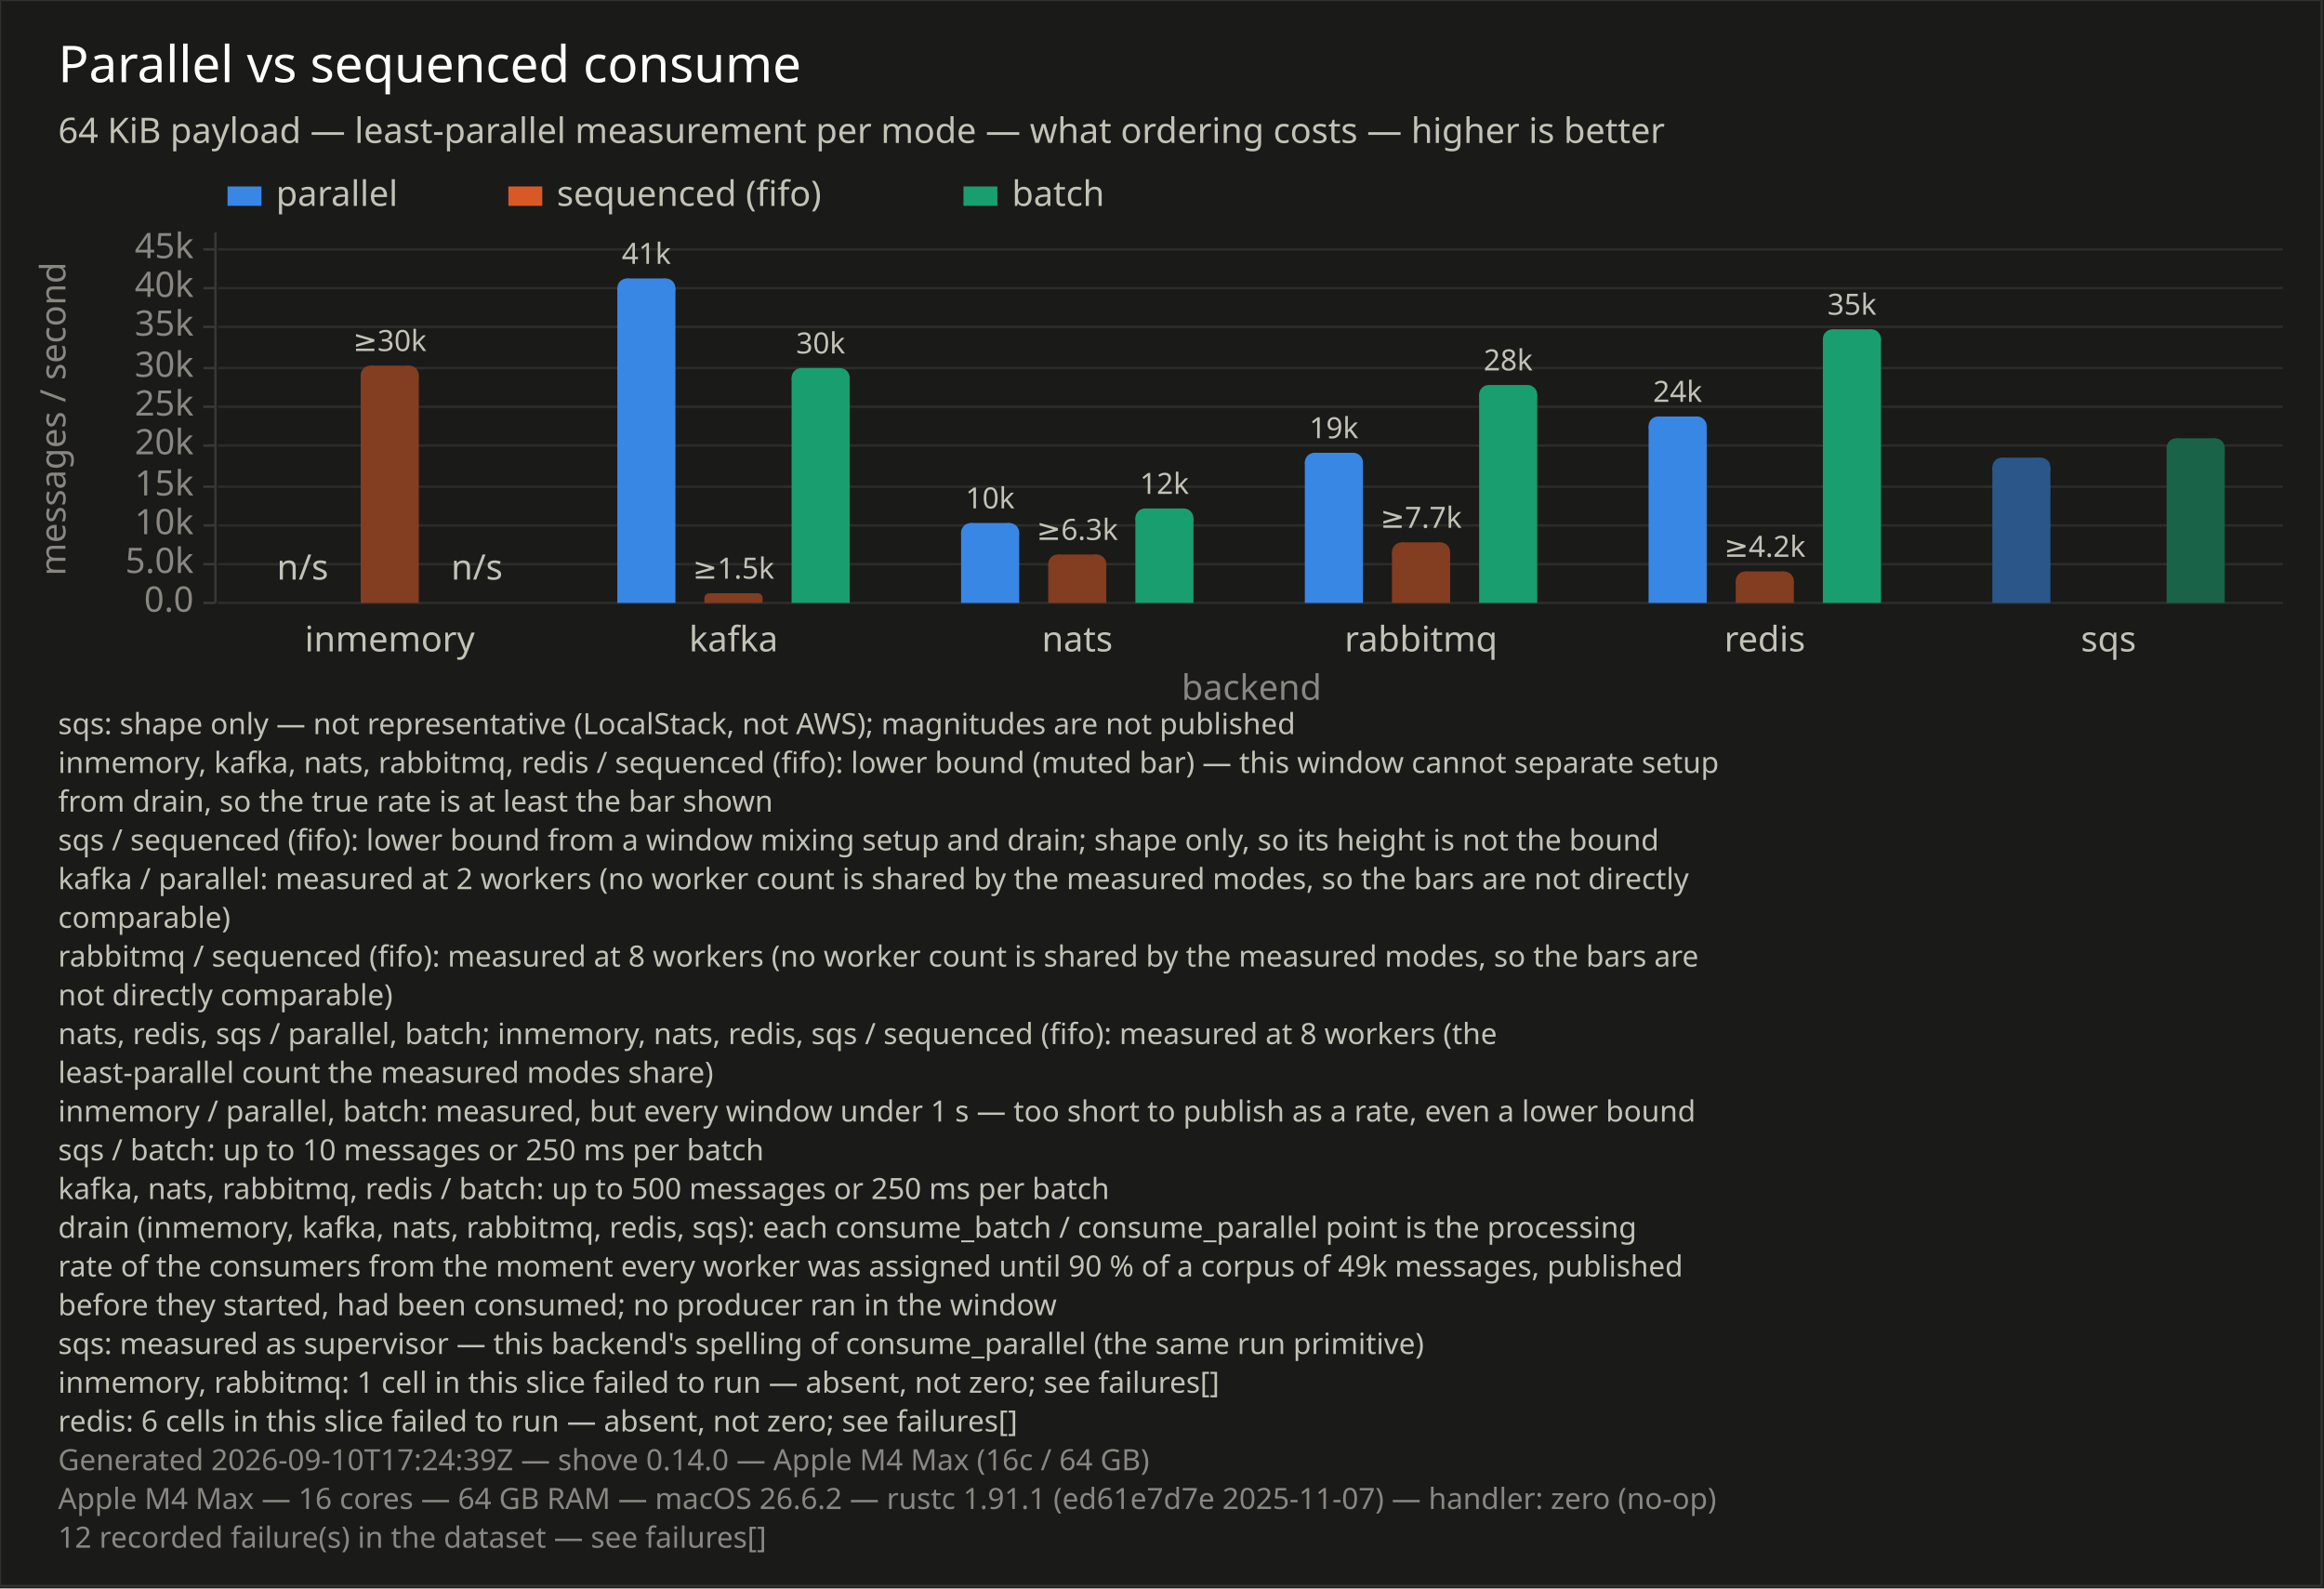
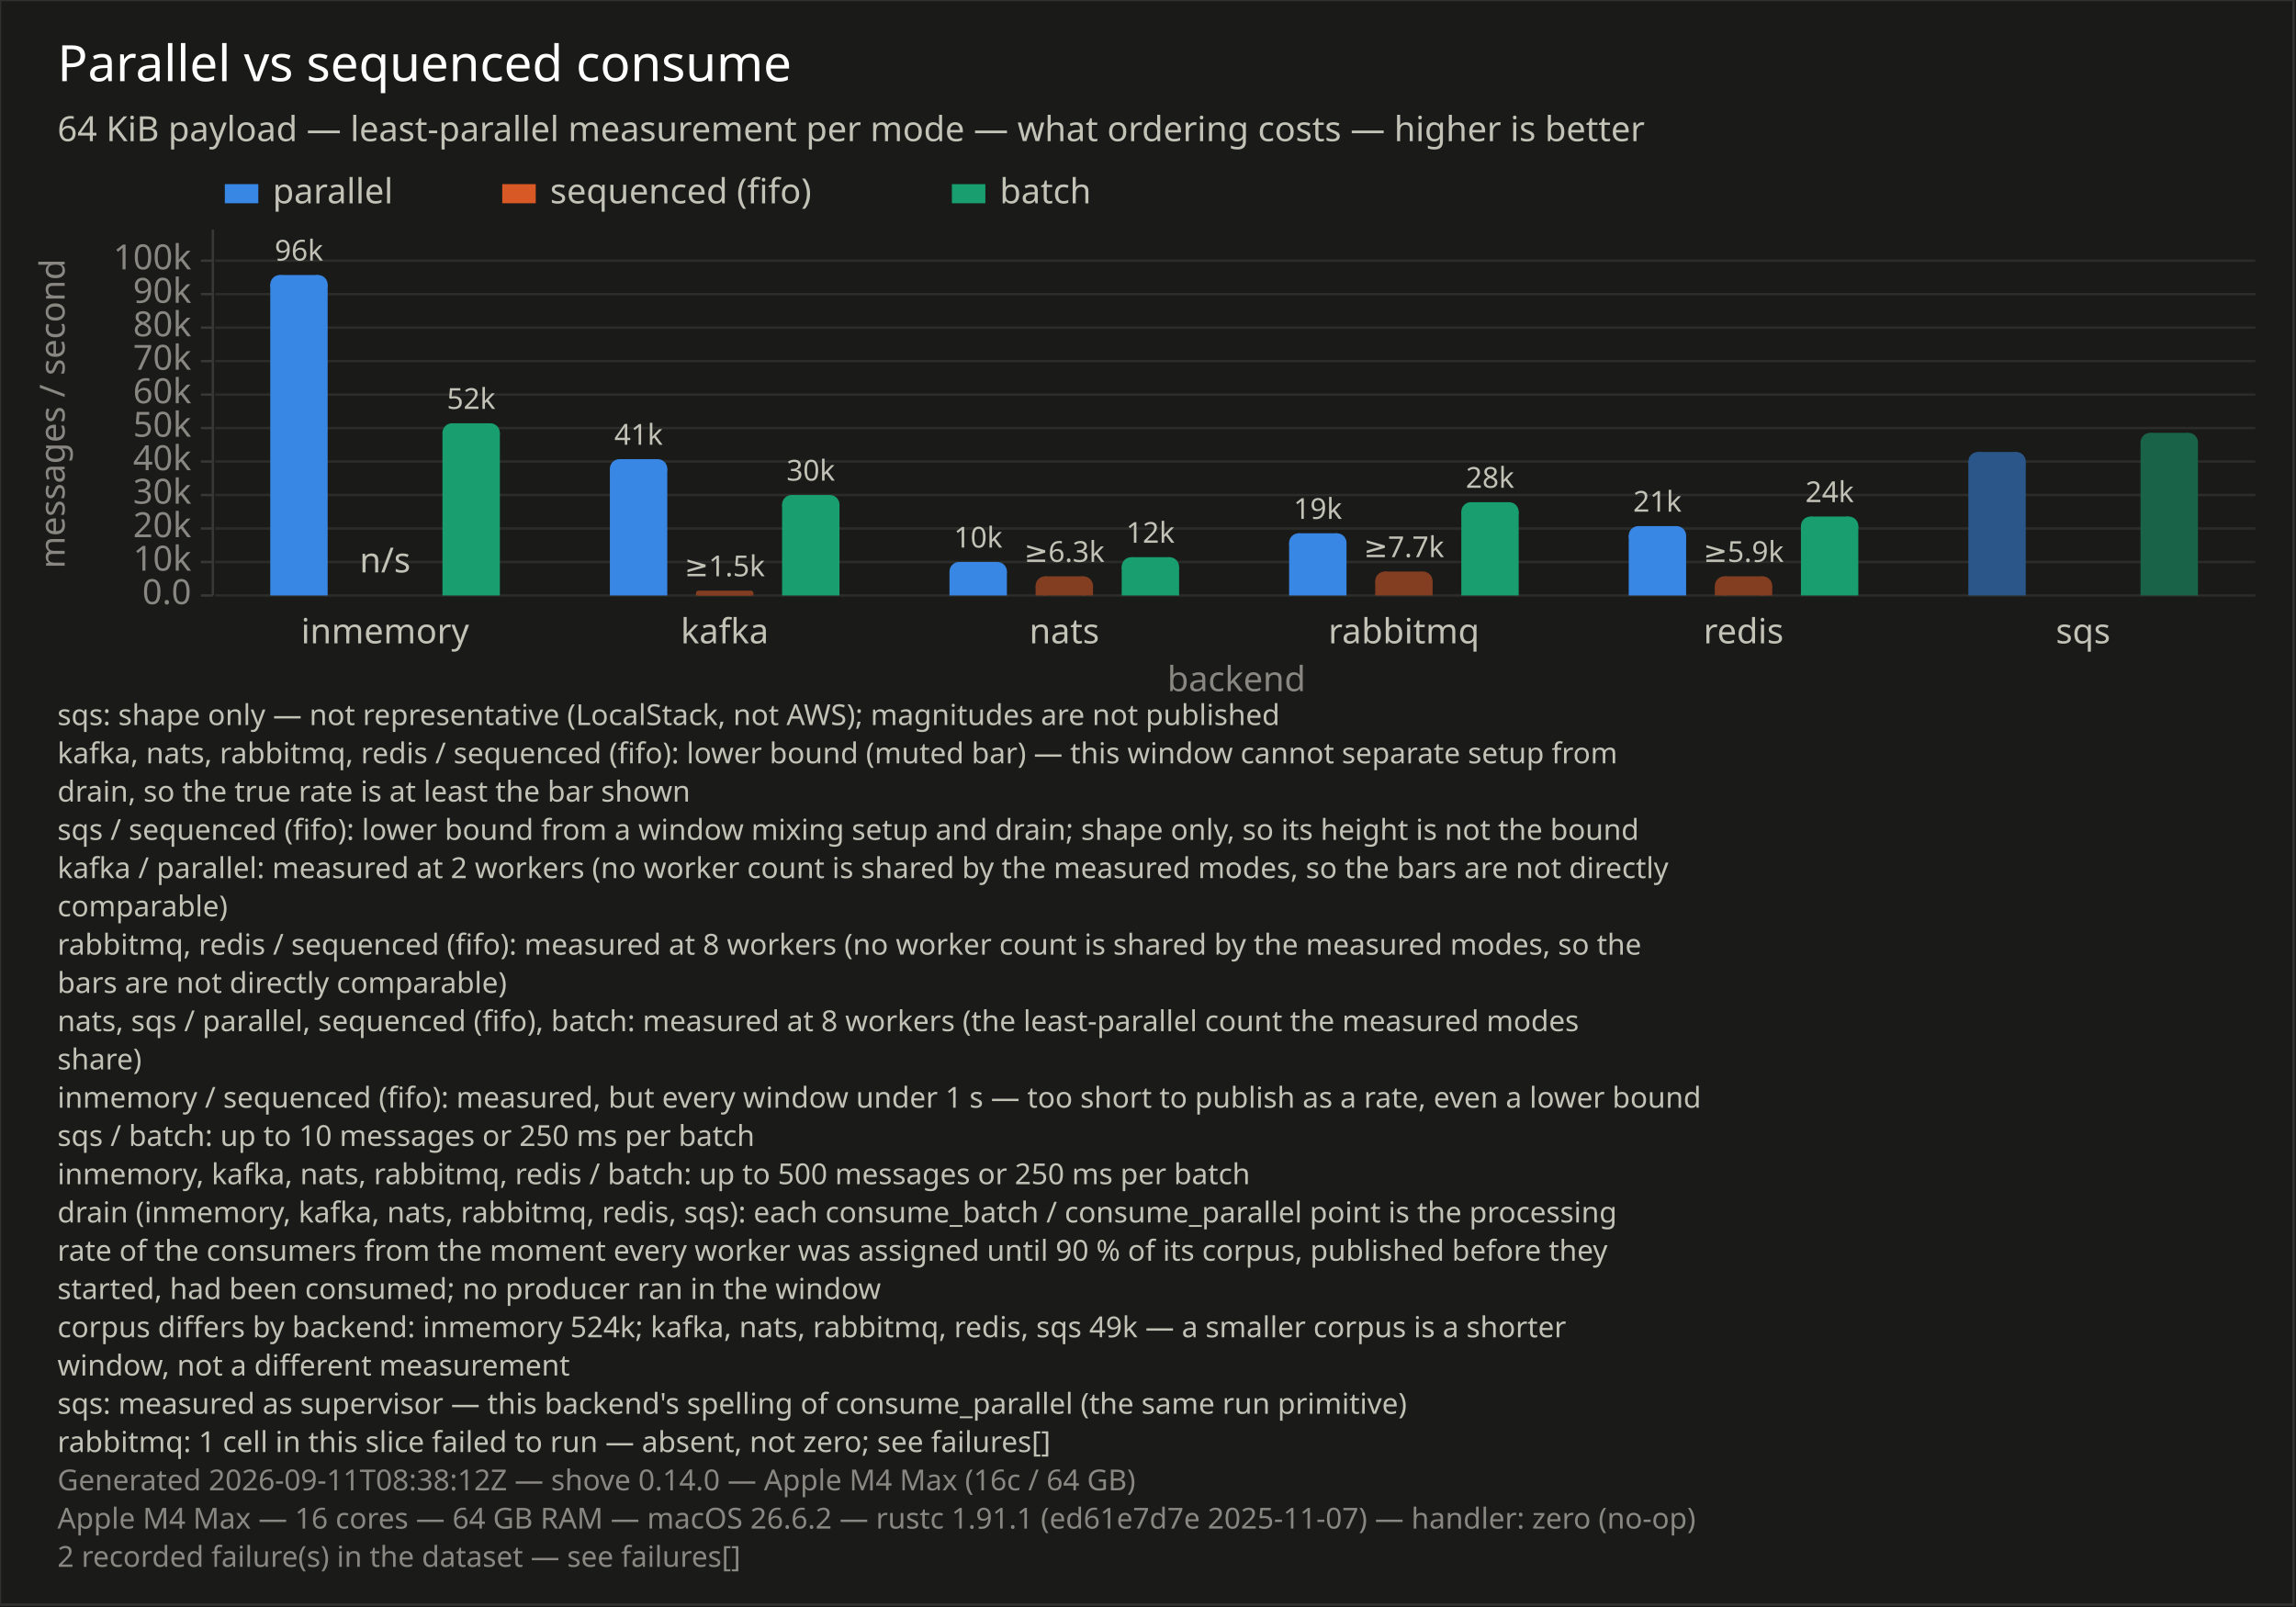
- <svg xmlns="http://www.w3.org/2000/svg" width="960" height="656" viewBox="0 0 960 656">
-   <rect x="0" y="0" width="960" height="656" opacity="1" fill="#1A1A19" stroke="none" />
-   <rect x="0" y="0" width="959" height="655" opacity="0.1" fill="none" stroke="#FFFFFF" />
+ <svg xmlns="http://www.w3.org/2000/svg" width="960" height="672" viewBox="0 0 960 672">
+   <rect x="0" y="0" width="960" height="672" opacity="1" fill="#1A1A19" stroke="none" />
+   <rect x="0" y="0" width="959" height="671" opacity="0.1" fill="none" stroke="#FFFFFF" />
  <text x="24" y="18" dy="0.76em" text-anchor="start" font-family="sans-serif" font-size="20.968" opacity="1" fill="#FFFFFF">
Parallel vs sequenced consume
</text>
  <text x="24" y="48" dy="0.76em" text-anchor="start" font-family="sans-serif" font-size="14.516" opacity="1" fill="#C3C2B7">
64 KiB payload — least-parallel measurement per mode — what ordering costs — higher is better
</text>
  <text x="24" y="294" dy="0.76em" text-anchor="start" font-family="sans-serif" font-size="12.097" opacity="1" fill="#C3C2B7">
sqs: shape only — not representative (LocalStack, not AWS); magnitudes are not published
</text>
  <text x="24" y="310" dy="0.76em" text-anchor="start" font-family="sans-serif" font-size="12.097" opacity="1" fill="#C3C2B7">
- inmemory, kafka, nats, rabbitmq, redis / sequenced (fifo): lower bound (muted bar) — this window cannot separate setup
+ kafka, nats, rabbitmq, redis / sequenced (fifo): lower bound (muted bar) — this window cannot separate setup from
</text>
  <text x="24" y="326" dy="0.76em" text-anchor="start" font-family="sans-serif" font-size="12.097" opacity="1" fill="#C3C2B7">
- from drain, so the true rate is at least the bar shown
+ drain, so the true rate is at least the bar shown
</text>
  <text x="24" y="342" dy="0.76em" text-anchor="start" font-family="sans-serif" font-size="12.097" opacity="1" fill="#C3C2B7">
sqs / sequenced (fifo): lower bound from a window mixing setup and drain; shape only, so its height is not the bound
</text>
  <text x="24" y="358" dy="0.76em" text-anchor="start" font-family="sans-serif" font-size="12.097" opacity="1" fill="#C3C2B7">
kafka / parallel: measured at 2 workers (no worker count is shared by the measured modes, so the bars are not directly
</text>
  <text x="24" y="374" dy="0.76em" text-anchor="start" font-family="sans-serif" font-size="12.097" opacity="1" fill="#C3C2B7">
comparable)
</text>
  <text x="24" y="390" dy="0.76em" text-anchor="start" font-family="sans-serif" font-size="12.097" opacity="1" fill="#C3C2B7">
- rabbitmq / sequenced (fifo): measured at 8 workers (no worker count is shared by the measured modes, so the bars are
+ rabbitmq, redis / sequenced (fifo): measured at 8 workers (no worker count is shared by the measured modes, so the
</text>
  <text x="24" y="406" dy="0.76em" text-anchor="start" font-family="sans-serif" font-size="12.097" opacity="1" fill="#C3C2B7">
- not directly comparable)
+ bars are not directly comparable)
</text>
  <text x="24" y="422" dy="0.76em" text-anchor="start" font-family="sans-serif" font-size="12.097" opacity="1" fill="#C3C2B7">
- nats, redis, sqs / parallel, batch; inmemory, nats, redis, sqs / sequenced (fifo): measured at 8 workers (the
+ nats, sqs / parallel, sequenced (fifo), batch: measured at 8 workers (the least-parallel count the measured modes
</text>
  <text x="24" y="438" dy="0.76em" text-anchor="start" font-family="sans-serif" font-size="12.097" opacity="1" fill="#C3C2B7">
- least-parallel count the measured modes share)
+ share)
</text>
  <text x="24" y="454" dy="0.76em" text-anchor="start" font-family="sans-serif" font-size="12.097" opacity="1" fill="#C3C2B7">
- inmemory / parallel, batch: measured, but every window under 1 s — too short to publish as a rate, even a lower bound
+ inmemory / sequenced (fifo): measured, but every window under 1 s — too short to publish as a rate, even a lower bound
</text>
  <text x="24" y="470" dy="0.76em" text-anchor="start" font-family="sans-serif" font-size="12.097" opacity="1" fill="#C3C2B7">
sqs / batch: up to 10 messages or 250 ms per batch
</text>
  <text x="24" y="486" dy="0.76em" text-anchor="start" font-family="sans-serif" font-size="12.097" opacity="1" fill="#C3C2B7">
- kafka, nats, rabbitmq, redis / batch: up to 500 messages or 250 ms per batch
+ inmemory, kafka, nats, rabbitmq, redis / batch: up to 500 messages or 250 ms per batch
</text>
  <text x="24" y="502" dy="0.76em" text-anchor="start" font-family="sans-serif" font-size="12.097" opacity="1" fill="#C3C2B7">
drain (inmemory, kafka, nats, rabbitmq, redis, sqs): each consume_batch / consume_parallel point is the processing
</text>
  <text x="24" y="518" dy="0.76em" text-anchor="start" font-family="sans-serif" font-size="12.097" opacity="1" fill="#C3C2B7">
- rate of the consumers from the moment every worker was assigned until 90 % of a corpus of 49k messages, published
+ rate of the consumers from the moment every worker was assigned until 90 % of its corpus, published before they
</text>
  <text x="24" y="534" dy="0.76em" text-anchor="start" font-family="sans-serif" font-size="12.097" opacity="1" fill="#C3C2B7">
- before they started, had been consumed; no producer ran in the window
+ started, had been consumed; no producer ran in the window
</text>
  <text x="24" y="550" dy="0.76em" text-anchor="start" font-family="sans-serif" font-size="12.097" opacity="1" fill="#C3C2B7">
+ corpus differs by backend: inmemory 524k; kafka, nats, rabbitmq, redis, sqs 49k — a smaller corpus is a shorter
+ </text>
+   <text x="24" y="566" dy="0.76em" text-anchor="start" font-family="sans-serif" font-size="12.097" opacity="1" fill="#C3C2B7">
+ window, not a different measurement
+ </text>
+   <text x="24" y="582" dy="0.76em" text-anchor="start" font-family="sans-serif" font-size="12.097" opacity="1" fill="#C3C2B7">
sqs: measured as supervisor — this backend's spelling of consume_parallel (the same run primitive)
</text>
-   <text x="24" y="566" dy="0.76em" text-anchor="start" font-family="sans-serif" font-size="12.097" opacity="1" fill="#C3C2B7">
- inmemory, rabbitmq: 1 cell in this slice failed to run — absent, not zero; see failures[]
- </text>
-   <text x="24" y="582" dy="0.76em" text-anchor="start" font-family="sans-serif" font-size="12.097" opacity="1" fill="#C3C2B7">
- redis: 6 cells in this slice failed to run — absent, not zero; see failures[]
- </text>
-   <text x="24" y="598" dy="0.76em" text-anchor="start" font-family="sans-serif" font-size="12.097" opacity="1" fill="#898781">
- Generated 2026-09-10T17:24:39Z — shove 0.14.0 — Apple M4 Max (16c / 64 GB)
+   <text x="24" y="598" dy="0.76em" text-anchor="start" font-family="sans-serif" font-size="12.097" opacity="1" fill="#C3C2B7">
+ rabbitmq: 1 cell in this slice failed to run — absent, not zero; see failures[]
</text>
  <text x="24" y="614" dy="0.76em" text-anchor="start" font-family="sans-serif" font-size="12.097" opacity="1" fill="#898781">
+ Generated 2026-09-11T08:38:12Z — shove 0.14.0 — Apple M4 Max (16c / 64 GB)
+ </text>
+   <text x="24" y="630" dy="0.76em" text-anchor="start" font-family="sans-serif" font-size="12.097" opacity="1" fill="#898781">
Apple M4 Max — 16 cores — 64 GB RAM — macOS 26.6.2 — rustc 1.91.1 (ed61e7d7e 2025-11-07) — handler: zero (no-op)
</text>
-   <text x="24" y="630" dy="0.76em" text-anchor="start" font-family="sans-serif" font-size="12.097" opacity="1" fill="#898781">
- 12 recorded failure(s) in the dataset — see failures[]
+   <text x="24" y="646" dy="0.76em" text-anchor="start" font-family="sans-serif" font-size="12.097" opacity="1" fill="#898781">
+ 2 recorded failure(s) in the dataset — see failures[]
</text>
  <text x="16" y="173" dy="0.76em" text-anchor="middle" font-family="sans-serif" font-size="14.516" opacity="1" fill="#898781" transform="rotate(270, 16, 173)">
messages / second
</text>
  <line opacity="1" stroke="#2C2C2A" stroke-width="1" x1="90" y1="249" x2="943" y2="249" />
-   <line opacity="1" stroke="#2C2C2A" stroke-width="1" x1="90" y1="233" x2="943" y2="233" />
-   <line opacity="1" stroke="#2C2C2A" stroke-width="1" x1="90" y1="217" x2="943" y2="217" />
-   <line opacity="1" stroke="#2C2C2A" stroke-width="1" x1="90" y1="201" x2="943" y2="201" />
-   <line opacity="1" stroke="#2C2C2A" stroke-width="1" x1="90" y1="184" x2="943" y2="184" />
-   <line opacity="1" stroke="#2C2C2A" stroke-width="1" x1="90" y1="168" x2="943" y2="168" />
-   <line opacity="1" stroke="#2C2C2A" stroke-width="1" x1="90" y1="152" x2="943" y2="152" />
-   <line opacity="1" stroke="#2C2C2A" stroke-width="1" x1="90" y1="135" x2="943" y2="135" />
-   <line opacity="1" stroke="#2C2C2A" stroke-width="1" x1="90" y1="119" x2="943" y2="119" />
-   <line opacity="1" stroke="#2C2C2A" stroke-width="1" x1="90" y1="103" x2="943" y2="103" />
+   <line opacity="1" stroke="#2C2C2A" stroke-width="1" x1="90" y1="235" x2="943" y2="235" />
+   <line opacity="1" stroke="#2C2C2A" stroke-width="1" x1="90" y1="221" x2="943" y2="221" />
+   <line opacity="1" stroke="#2C2C2A" stroke-width="1" x1="90" y1="207" x2="943" y2="207" />
+   <line opacity="1" stroke="#2C2C2A" stroke-width="1" x1="90" y1="193" x2="943" y2="193" />
+   <line opacity="1" stroke="#2C2C2A" stroke-width="1" x1="90" y1="179" x2="943" y2="179" />
+   <line opacity="1" stroke="#2C2C2A" stroke-width="1" x1="90" y1="165" x2="943" y2="165" />
+   <line opacity="1" stroke="#2C2C2A" stroke-width="1" x1="90" y1="151" x2="943" y2="151" />
+   <line opacity="1" stroke="#2C2C2A" stroke-width="1" x1="90" y1="137" x2="943" y2="137" />
+   <line opacity="1" stroke="#2C2C2A" stroke-width="1" x1="90" y1="123" x2="943" y2="123" />
+   <line opacity="1" stroke="#2C2C2A" stroke-width="1" x1="90" y1="109" x2="943" y2="109" />
  <polyline fill="none" opacity="1" stroke="#383835" stroke-width="1" points="89,96 89,249 " />
  <text x="80" y="249" dy="0.5ex" text-anchor="end" font-family="sans-serif" font-size="14.516" opacity="1" fill="#898781">
0.0
</text>
  <polyline fill="none" opacity="1" stroke="#383835" stroke-width="1" points="84,249 89,249 " />
-   <text x="80" y="233" dy="0.5ex" text-anchor="end" font-family="sans-serif" font-size="14.516" opacity="1" fill="#898781">
- 5.0k
- </text>
-   <polyline fill="none" opacity="1" stroke="#383835" stroke-width="1" points="84,233 89,233 " />
-   <text x="80" y="217" dy="0.5ex" text-anchor="end" font-family="sans-serif" font-size="14.516" opacity="1" fill="#898781">
+   <text x="80" y="235" dy="0.5ex" text-anchor="end" font-family="sans-serif" font-size="14.516" opacity="1" fill="#898781">
10k
</text>
-   <polyline fill="none" opacity="1" stroke="#383835" stroke-width="1" points="84,217 89,217 " />
-   <text x="80" y="201" dy="0.5ex" text-anchor="end" font-family="sans-serif" font-size="14.516" opacity="1" fill="#898781">
- 15k
- </text>
-   <polyline fill="none" opacity="1" stroke="#383835" stroke-width="1" points="84,201 89,201 " />
-   <text x="80" y="184" dy="0.5ex" text-anchor="end" font-family="sans-serif" font-size="14.516" opacity="1" fill="#898781">
+   <polyline fill="none" opacity="1" stroke="#383835" stroke-width="1" points="84,235 89,235 " />
+   <text x="80" y="221" dy="0.5ex" text-anchor="end" font-family="sans-serif" font-size="14.516" opacity="1" fill="#898781">
20k
</text>
-   <polyline fill="none" opacity="1" stroke="#383835" stroke-width="1" points="84,184 89,184 " />
-   <text x="80" y="168" dy="0.5ex" text-anchor="end" font-family="sans-serif" font-size="14.516" opacity="1" fill="#898781">
- 25k
- </text>
-   <polyline fill="none" opacity="1" stroke="#383835" stroke-width="1" points="84,168 89,168 " />
-   <text x="80" y="152" dy="0.5ex" text-anchor="end" font-family="sans-serif" font-size="14.516" opacity="1" fill="#898781">
+   <polyline fill="none" opacity="1" stroke="#383835" stroke-width="1" points="84,221 89,221 " />
+   <text x="80" y="207" dy="0.5ex" text-anchor="end" font-family="sans-serif" font-size="14.516" opacity="1" fill="#898781">
30k
</text>
-   <polyline fill="none" opacity="1" stroke="#383835" stroke-width="1" points="84,152 89,152 " />
-   <text x="80" y="135" dy="0.5ex" text-anchor="end" font-family="sans-serif" font-size="14.516" opacity="1" fill="#898781">
- 35k
- </text>
-   <polyline fill="none" opacity="1" stroke="#383835" stroke-width="1" points="84,135 89,135 " />
-   <text x="80" y="119" dy="0.5ex" text-anchor="end" font-family="sans-serif" font-size="14.516" opacity="1" fill="#898781">
+   <polyline fill="none" opacity="1" stroke="#383835" stroke-width="1" points="84,207 89,207 " />
+   <text x="80" y="193" dy="0.5ex" text-anchor="end" font-family="sans-serif" font-size="14.516" opacity="1" fill="#898781">
40k
</text>
-   <polyline fill="none" opacity="1" stroke="#383835" stroke-width="1" points="84,119 89,119 " />
-   <text x="80" y="103" dy="0.5ex" text-anchor="end" font-family="sans-serif" font-size="14.516" opacity="1" fill="#898781">
- 45k
- </text>
-   <polyline fill="none" opacity="1" stroke="#383835" stroke-width="1" points="84,103 89,103 " />
-   <text x="125" y="243" dy="-0.5ex" text-anchor="middle" font-family="sans-serif" font-size="14.516" opacity="1" fill="#C3C2B7">
+   <polyline fill="none" opacity="1" stroke="#383835" stroke-width="1" points="84,193 89,193 " />
+   <text x="80" y="179" dy="0.5ex" text-anchor="end" font-family="sans-serif" font-size="14.516" opacity="1" fill="#898781">
+ 50k
+ </text>
+   <polyline fill="none" opacity="1" stroke="#383835" stroke-width="1" points="84,179 89,179 " />
+   <text x="80" y="165" dy="0.5ex" text-anchor="end" font-family="sans-serif" font-size="14.516" opacity="1" fill="#898781">
+ 60k
+ </text>
+   <polyline fill="none" opacity="1" stroke="#383835" stroke-width="1" points="84,165 89,165 " />
+   <text x="80" y="151" dy="0.5ex" text-anchor="end" font-family="sans-serif" font-size="14.516" opacity="1" fill="#898781">
+ 70k
+ </text>
+   <polyline fill="none" opacity="1" stroke="#383835" stroke-width="1" points="84,151 89,151 " />
+   <text x="80" y="137" dy="0.5ex" text-anchor="end" font-family="sans-serif" font-size="14.516" opacity="1" fill="#898781">
+ 80k
+ </text>
+   <polyline fill="none" opacity="1" stroke="#383835" stroke-width="1" points="84,137 89,137 " />
+   <text x="80" y="123" dy="0.5ex" text-anchor="end" font-family="sans-serif" font-size="14.516" opacity="1" fill="#898781">
+ 90k
+ </text>
+   <polyline fill="none" opacity="1" stroke="#383835" stroke-width="1" points="84,123 89,123 " />
+   <text x="80" y="109" dy="0.5ex" text-anchor="end" font-family="sans-serif" font-size="14.516" opacity="1" fill="#898781">
+ 100k
+ </text>
+   <polyline fill="none" opacity="1" stroke="#383835" stroke-width="1" points="84,109 89,109 " />
+   <rect x="113" y="119" width="24" height="130" opacity="1" fill="#3987E5" stroke="none" />
+   <rect x="117" y="115" width="16" height="5" opacity="1" fill="#3987E5" stroke="none" />
+   <circle cx="117" cy="119" r="4" opacity="1" fill="#3987E5" stroke="none" stroke-width="0" />
+   <circle cx="133" cy="119" r="4" opacity="1" fill="#3987E5" stroke="none" stroke-width="0" />
+   <text x="125" y="112" dy="-0.5ex" text-anchor="middle" font-family="sans-serif" font-size="12.097" opacity="1" fill="#C3C2B7">
+ 96k
+ </text>
+   <text x="161" y="243" dy="-0.5ex" text-anchor="middle" font-family="sans-serif" font-size="14.516" opacity="1" fill="#C3C2B7">
n/s
</text>
-   <rect x="149" y="155" width="24" height="94" opacity="1" fill="#833D20" stroke="none" />
-   <rect x="153" y="151" width="16" height="5" opacity="1" fill="#833D20" stroke="none" />
-   <circle cx="153" cy="155" r="4" opacity="1" fill="#833D20" stroke="none" stroke-width="0" />
-   <circle cx="169" cy="155" r="4" opacity="1" fill="#833D20" stroke="none" stroke-width="0" />
-   <text x="161" y="148" dy="-0.5ex" text-anchor="middle" font-family="sans-serif" font-size="12.097" opacity="1" fill="#C3C2B7">
- ≥30k
- </text>
-   <text x="197" y="243" dy="-0.5ex" text-anchor="middle" font-family="sans-serif" font-size="14.516" opacity="1" fill="#C3C2B7">
- n/s
- </text>
-   <rect x="255" y="119" width="24" height="130" opacity="1" fill="#3987E5" stroke="none" />
-   <rect x="259" y="115" width="16" height="5" opacity="1" fill="#3987E5" stroke="none" />
-   <circle cx="259" cy="119" r="4" opacity="1" fill="#3987E5" stroke="none" stroke-width="0" />
-   <circle cx="275" cy="119" r="4" opacity="1" fill="#3987E5" stroke="none" stroke-width="0" />
-   <text x="267" y="112" dy="-0.5ex" text-anchor="middle" font-family="sans-serif" font-size="12.097" opacity="1" fill="#C3C2B7">
+   <rect x="185" y="181" width="24" height="68" opacity="1" fill="#199E70" stroke="none" />
+   <rect x="189" y="177" width="16" height="5" opacity="1" fill="#199E70" stroke="none" />
+   <circle cx="189" cy="181" r="4" opacity="1" fill="#199E70" stroke="none" stroke-width="0" />
+   <circle cx="205" cy="181" r="4" opacity="1" fill="#199E70" stroke="none" stroke-width="0" />
+   <text x="197" y="174" dy="-0.5ex" text-anchor="middle" font-family="sans-serif" font-size="12.097" opacity="1" fill="#C3C2B7">
+ 52k
+ </text>
+   <rect x="255" y="196" width="24" height="53" opacity="1" fill="#3987E5" stroke="none" />
+   <rect x="259" y="192" width="16" height="5" opacity="1" fill="#3987E5" stroke="none" />
+   <circle cx="259" cy="196" r="4" opacity="1" fill="#3987E5" stroke="none" stroke-width="0" />
+   <circle cx="275" cy="196" r="4" opacity="1" fill="#3987E5" stroke="none" stroke-width="0" />
+   <text x="267" y="189" dy="-0.5ex" text-anchor="middle" font-family="sans-serif" font-size="12.097" opacity="1" fill="#C3C2B7">
41k
</text>
-   <rect x="291" y="247" width="24" height="2" opacity="1" fill="#833D20" stroke="none" />
-   <rect x="293" y="245" width="20" height="3" opacity="1" fill="#833D20" stroke="none" />
-   <circle cx="293" cy="247" r="2" opacity="1" fill="#833D20" stroke="none" stroke-width="0" />
-   <circle cx="313" cy="247" r="2" opacity="1" fill="#833D20" stroke="none" stroke-width="0" />
-   <text x="303" y="242" dy="-0.5ex" text-anchor="middle" font-family="sans-serif" font-size="12.097" opacity="1" fill="#C3C2B7">
+   <rect x="291" y="248" width="24" height="1" opacity="1" fill="#833D20" stroke="none" />
+   <rect x="292" y="247" width="22" height="2" opacity="1" fill="#833D20" stroke="none" />
+   <circle cx="292" cy="248" r="1" opacity="1" fill="#833D20" stroke="none" stroke-width="0" />
+   <circle cx="314" cy="248" r="1" opacity="1" fill="#833D20" stroke="none" stroke-width="0" />
+   <text x="303" y="244" dy="-0.5ex" text-anchor="middle" font-family="sans-serif" font-size="12.097" opacity="1" fill="#C3C2B7">
≥1.5k
</text>
-   <rect x="327" y="156" width="24" height="93" opacity="1" fill="#199E70" stroke="none" />
-   <rect x="331" y="152" width="16" height="5" opacity="1" fill="#199E70" stroke="none" />
-   <circle cx="331" cy="156" r="4" opacity="1" fill="#199E70" stroke="none" stroke-width="0" />
-   <circle cx="347" cy="156" r="4" opacity="1" fill="#199E70" stroke="none" stroke-width="0" />
-   <text x="339" y="149" dy="-0.5ex" text-anchor="middle" font-family="sans-serif" font-size="12.097" opacity="1" fill="#C3C2B7">
+   <rect x="327" y="211" width="24" height="38" opacity="1" fill="#199E70" stroke="none" />
+   <rect x="331" y="207" width="16" height="5" opacity="1" fill="#199E70" stroke="none" />
+   <circle cx="331" cy="211" r="4" opacity="1" fill="#199E70" stroke="none" stroke-width="0" />
+   <circle cx="347" cy="211" r="4" opacity="1" fill="#199E70" stroke="none" stroke-width="0" />
+   <text x="339" y="204" dy="-0.5ex" text-anchor="middle" font-family="sans-serif" font-size="12.097" opacity="1" fill="#C3C2B7">
30k
</text>
-   <rect x="397" y="220" width="24" height="29" opacity="1" fill="#3987E5" stroke="none" />
-   <rect x="401" y="216" width="16" height="5" opacity="1" fill="#3987E5" stroke="none" />
-   <circle cx="401" cy="220" r="4" opacity="1" fill="#3987E5" stroke="none" stroke-width="0" />
-   <circle cx="417" cy="220" r="4" opacity="1" fill="#3987E5" stroke="none" stroke-width="0" />
-   <text x="409" y="213" dy="-0.5ex" text-anchor="middle" font-family="sans-serif" font-size="12.097" opacity="1" fill="#C3C2B7">
+   <rect x="397" y="239" width="24" height="10" opacity="1" fill="#3987E5" stroke="none" />
+   <rect x="401" y="235" width="16" height="5" opacity="1" fill="#3987E5" stroke="none" />
+   <circle cx="401" cy="239" r="4" opacity="1" fill="#3987E5" stroke="none" stroke-width="0" />
+   <circle cx="417" cy="239" r="4" opacity="1" fill="#3987E5" stroke="none" stroke-width="0" />
+   <text x="409" y="232" dy="-0.5ex" text-anchor="middle" font-family="sans-serif" font-size="12.097" opacity="1" fill="#C3C2B7">
10k
</text>
-   <rect x="433" y="233" width="24" height="16" opacity="1" fill="#833D20" stroke="none" />
-   <rect x="437" y="229" width="16" height="5" opacity="1" fill="#833D20" stroke="none" />
-   <circle cx="437" cy="233" r="4" opacity="1" fill="#833D20" stroke="none" stroke-width="0" />
-   <circle cx="453" cy="233" r="4" opacity="1" fill="#833D20" stroke="none" stroke-width="0" />
-   <text x="445" y="226" dy="-0.5ex" text-anchor="middle" font-family="sans-serif" font-size="12.097" opacity="1" fill="#C3C2B7">
+   <rect x="433" y="245" width="24" height="4" opacity="1" fill="#833D20" stroke="none" />
+   <rect x="437" y="241" width="16" height="5" opacity="1" fill="#833D20" stroke="none" />
+   <circle cx="437" cy="245" r="4" opacity="1" fill="#833D20" stroke="none" stroke-width="0" />
+   <circle cx="453" cy="245" r="4" opacity="1" fill="#833D20" stroke="none" stroke-width="0" />
+   <text x="445" y="238" dy="-0.5ex" text-anchor="middle" font-family="sans-serif" font-size="12.097" opacity="1" fill="#C3C2B7">
≥6.3k
</text>
-   <rect x="469" y="214" width="24" height="35" opacity="1" fill="#199E70" stroke="none" />
-   <rect x="473" y="210" width="16" height="5" opacity="1" fill="#199E70" stroke="none" />
-   <circle cx="473" cy="214" r="4" opacity="1" fill="#199E70" stroke="none" stroke-width="0" />
-   <circle cx="489" cy="214" r="4" opacity="1" fill="#199E70" stroke="none" stroke-width="0" />
-   <text x="481" y="207" dy="-0.5ex" text-anchor="middle" font-family="sans-serif" font-size="12.097" opacity="1" fill="#C3C2B7">
+   <rect x="469" y="237" width="24" height="12" opacity="1" fill="#199E70" stroke="none" />
+   <rect x="473" y="233" width="16" height="5" opacity="1" fill="#199E70" stroke="none" />
+   <circle cx="473" cy="237" r="4" opacity="1" fill="#199E70" stroke="none" stroke-width="0" />
+   <circle cx="489" cy="237" r="4" opacity="1" fill="#199E70" stroke="none" stroke-width="0" />
+   <text x="481" y="230" dy="-0.5ex" text-anchor="middle" font-family="sans-serif" font-size="12.097" opacity="1" fill="#C3C2B7">
12k
</text>
-   <rect x="539" y="191" width="24" height="58" opacity="1" fill="#3987E5" stroke="none" />
-   <rect x="543" y="187" width="16" height="5" opacity="1" fill="#3987E5" stroke="none" />
-   <circle cx="543" cy="191" r="4" opacity="1" fill="#3987E5" stroke="none" stroke-width="0" />
-   <circle cx="559" cy="191" r="4" opacity="1" fill="#3987E5" stroke="none" stroke-width="0" />
-   <text x="551" y="184" dy="-0.5ex" text-anchor="middle" font-family="sans-serif" font-size="12.097" opacity="1" fill="#C3C2B7">
+   <rect x="539" y="227" width="24" height="22" opacity="1" fill="#3987E5" stroke="none" />
+   <rect x="543" y="223" width="16" height="5" opacity="1" fill="#3987E5" stroke="none" />
+   <circle cx="543" cy="227" r="4" opacity="1" fill="#3987E5" stroke="none" stroke-width="0" />
+   <circle cx="559" cy="227" r="4" opacity="1" fill="#3987E5" stroke="none" stroke-width="0" />
+   <text x="551" y="220" dy="-0.5ex" text-anchor="middle" font-family="sans-serif" font-size="12.097" opacity="1" fill="#C3C2B7">
19k
</text>
-   <rect x="575" y="228" width="24" height="21" opacity="1" fill="#833D20" stroke="none" />
-   <rect x="579" y="224" width="16" height="5" opacity="1" fill="#833D20" stroke="none" />
-   <circle cx="579" cy="228" r="4" opacity="1" fill="#833D20" stroke="none" stroke-width="0" />
-   <circle cx="595" cy="228" r="4" opacity="1" fill="#833D20" stroke="none" stroke-width="0" />
-   <text x="587" y="221" dy="-0.5ex" text-anchor="middle" font-family="sans-serif" font-size="12.097" opacity="1" fill="#C3C2B7">
+   <rect x="575" y="243" width="24" height="6" opacity="1" fill="#833D20" stroke="none" />
+   <rect x="579" y="239" width="16" height="5" opacity="1" fill="#833D20" stroke="none" />
+   <circle cx="579" cy="243" r="4" opacity="1" fill="#833D20" stroke="none" stroke-width="0" />
+   <circle cx="595" cy="243" r="4" opacity="1" fill="#833D20" stroke="none" stroke-width="0" />
+   <text x="587" y="236" dy="-0.5ex" text-anchor="middle" font-family="sans-serif" font-size="12.097" opacity="1" fill="#C3C2B7">
≥7.7k
</text>
-   <rect x="611" y="163" width="24" height="86" opacity="1" fill="#199E70" stroke="none" />
-   <rect x="615" y="159" width="16" height="5" opacity="1" fill="#199E70" stroke="none" />
-   <circle cx="615" cy="163" r="4" opacity="1" fill="#199E70" stroke="none" stroke-width="0" />
-   <circle cx="631" cy="163" r="4" opacity="1" fill="#199E70" stroke="none" stroke-width="0" />
-   <text x="623" y="156" dy="-0.5ex" text-anchor="middle" font-family="sans-serif" font-size="12.097" opacity="1" fill="#C3C2B7">
+   <rect x="611" y="214" width="24" height="35" opacity="1" fill="#199E70" stroke="none" />
+   <rect x="615" y="210" width="16" height="5" opacity="1" fill="#199E70" stroke="none" />
+   <circle cx="615" cy="214" r="4" opacity="1" fill="#199E70" stroke="none" stroke-width="0" />
+   <circle cx="631" cy="214" r="4" opacity="1" fill="#199E70" stroke="none" stroke-width="0" />
+   <text x="623" y="207" dy="-0.5ex" text-anchor="middle" font-family="sans-serif" font-size="12.097" opacity="1" fill="#C3C2B7">
28k
</text>
-   <rect x="681" y="176" width="24" height="73" opacity="1" fill="#3987E5" stroke="none" />
-   <rect x="685" y="172" width="16" height="5" opacity="1" fill="#3987E5" stroke="none" />
-   <circle cx="685" cy="176" r="4" opacity="1" fill="#3987E5" stroke="none" stroke-width="0" />
-   <circle cx="701" cy="176" r="4" opacity="1" fill="#3987E5" stroke="none" stroke-width="0" />
-   <text x="693" y="169" dy="-0.5ex" text-anchor="middle" font-family="sans-serif" font-size="12.097" opacity="1" fill="#C3C2B7">
+   <rect x="681" y="224" width="24" height="25" opacity="1" fill="#3987E5" stroke="none" />
+   <rect x="685" y="220" width="16" height="5" opacity="1" fill="#3987E5" stroke="none" />
+   <circle cx="685" cy="224" r="4" opacity="1" fill="#3987E5" stroke="none" stroke-width="0" />
+   <circle cx="701" cy="224" r="4" opacity="1" fill="#3987E5" stroke="none" stroke-width="0" />
+   <text x="693" y="217" dy="-0.5ex" text-anchor="middle" font-family="sans-serif" font-size="12.097" opacity="1" fill="#C3C2B7">
+ 21k
+ </text>
+   <rect x="717" y="245" width="24" height="4" opacity="1" fill="#833D20" stroke="none" />
+   <rect x="721" y="241" width="16" height="5" opacity="1" fill="#833D20" stroke="none" />
+   <circle cx="721" cy="245" r="4" opacity="1" fill="#833D20" stroke="none" stroke-width="0" />
+   <circle cx="737" cy="245" r="4" opacity="1" fill="#833D20" stroke="none" stroke-width="0" />
+   <text x="729" y="238" dy="-0.5ex" text-anchor="middle" font-family="sans-serif" font-size="12.097" opacity="1" fill="#C3C2B7">
+ ≥5.9k
+ </text>
+   <rect x="753" y="220" width="24" height="29" opacity="1" fill="#199E70" stroke="none" />
+   <rect x="757" y="216" width="16" height="5" opacity="1" fill="#199E70" stroke="none" />
+   <circle cx="757" cy="220" r="4" opacity="1" fill="#199E70" stroke="none" stroke-width="0" />
+   <circle cx="773" cy="220" r="4" opacity="1" fill="#199E70" stroke="none" stroke-width="0" />
+   <text x="765" y="213" dy="-0.5ex" text-anchor="middle" font-family="sans-serif" font-size="12.097" opacity="1" fill="#C3C2B7">
24k
- </text>
-   <rect x="717" y="240" width="24" height="9" opacity="1" fill="#833D20" stroke="none" />
-   <rect x="721" y="236" width="16" height="5" opacity="1" fill="#833D20" stroke="none" />
-   <circle cx="721" cy="240" r="4" opacity="1" fill="#833D20" stroke="none" stroke-width="0" />
-   <circle cx="737" cy="240" r="4" opacity="1" fill="#833D20" stroke="none" stroke-width="0" />
-   <text x="729" y="233" dy="-0.5ex" text-anchor="middle" font-family="sans-serif" font-size="12.097" opacity="1" fill="#C3C2B7">
- ≥4.2k
- </text>
-   <rect x="753" y="140" width="24" height="109" opacity="1" fill="#199E70" stroke="none" />
-   <rect x="757" y="136" width="16" height="5" opacity="1" fill="#199E70" stroke="none" />
-   <circle cx="757" cy="140" r="4" opacity="1" fill="#199E70" stroke="none" stroke-width="0" />
-   <circle cx="773" cy="140" r="4" opacity="1" fill="#199E70" stroke="none" stroke-width="0" />
-   <text x="765" y="133" dy="-0.5ex" text-anchor="middle" font-family="sans-serif" font-size="12.097" opacity="1" fill="#C3C2B7">
- 35k
</text>
  <rect x="823" y="193" width="24" height="56" opacity="1" fill="#2B5689" stroke="none" />
  <rect x="827" y="189" width="16" height="5" opacity="1" fill="#2B5689" stroke="none" />
  <circle cx="827" cy="193" r="4" opacity="1" fill="#2B5689" stroke="none" stroke-width="0" />
  <circle cx="843" cy="193" r="4" opacity="1" fill="#2B5689" stroke="none" stroke-width="0" />
  <rect x="895" y="185" width="24" height="64" opacity="1" fill="#196349" stroke="none" />
  <rect x="899" y="181" width="16" height="5" opacity="1" fill="#196349" stroke="none" />
  <circle cx="899" cy="185" r="4" opacity="1" fill="#196349" stroke="none" stroke-width="0" />
  <circle cx="915" cy="185" r="4" opacity="1" fill="#196349" stroke="none" stroke-width="0" />
  <text x="161" y="258" dy="0.76em" text-anchor="middle" font-family="sans-serif" font-size="14.516" opacity="1" fill="#C3C2B7">
inmemory
</text>
  <text x="303" y="258" dy="0.76em" text-anchor="middle" font-family="sans-serif" font-size="14.516" opacity="1" fill="#C3C2B7">
kafka
</text>
  <text x="445" y="258" dy="0.76em" text-anchor="middle" font-family="sans-serif" font-size="14.516" opacity="1" fill="#C3C2B7">
nats
</text>
  <text x="587" y="258" dy="0.76em" text-anchor="middle" font-family="sans-serif" font-size="14.516" opacity="1" fill="#C3C2B7">
rabbitmq
</text>
  <text x="729" y="258" dy="0.76em" text-anchor="middle" font-family="sans-serif" font-size="14.516" opacity="1" fill="#C3C2B7">
redis
</text>
  <text x="871" y="258" dy="0.76em" text-anchor="middle" font-family="sans-serif" font-size="14.516" opacity="1" fill="#C3C2B7">
sqs
</text>
  <text x="517" y="278" dy="0.76em" text-anchor="middle" font-family="sans-serif" font-size="14.516" opacity="1" fill="#898781">
backend
</text>
  <rect x="94" y="77" width="14" height="8" opacity="1" fill="#3987E5" stroke="none" />
  <text x="114" y="74" dy="0.76em" text-anchor="start" font-family="sans-serif" font-size="14.516" opacity="1" fill="#C3C2B7">
parallel
</text>
  <rect x="210" y="77" width="14" height="8" opacity="1" fill="#D95926" stroke="none" />
  <text x="230" y="74" dy="0.76em" text-anchor="start" font-family="sans-serif" font-size="14.516" opacity="1" fill="#C3C2B7">
sequenced (fifo)
</text>
  <rect x="398" y="77" width="14" height="8" opacity="1" fill="#199E70" stroke="none" />
  <text x="418" y="74" dy="0.76em" text-anchor="start" font-family="sans-serif" font-size="14.516" opacity="1" fill="#C3C2B7">
batch
</text>
</svg>
